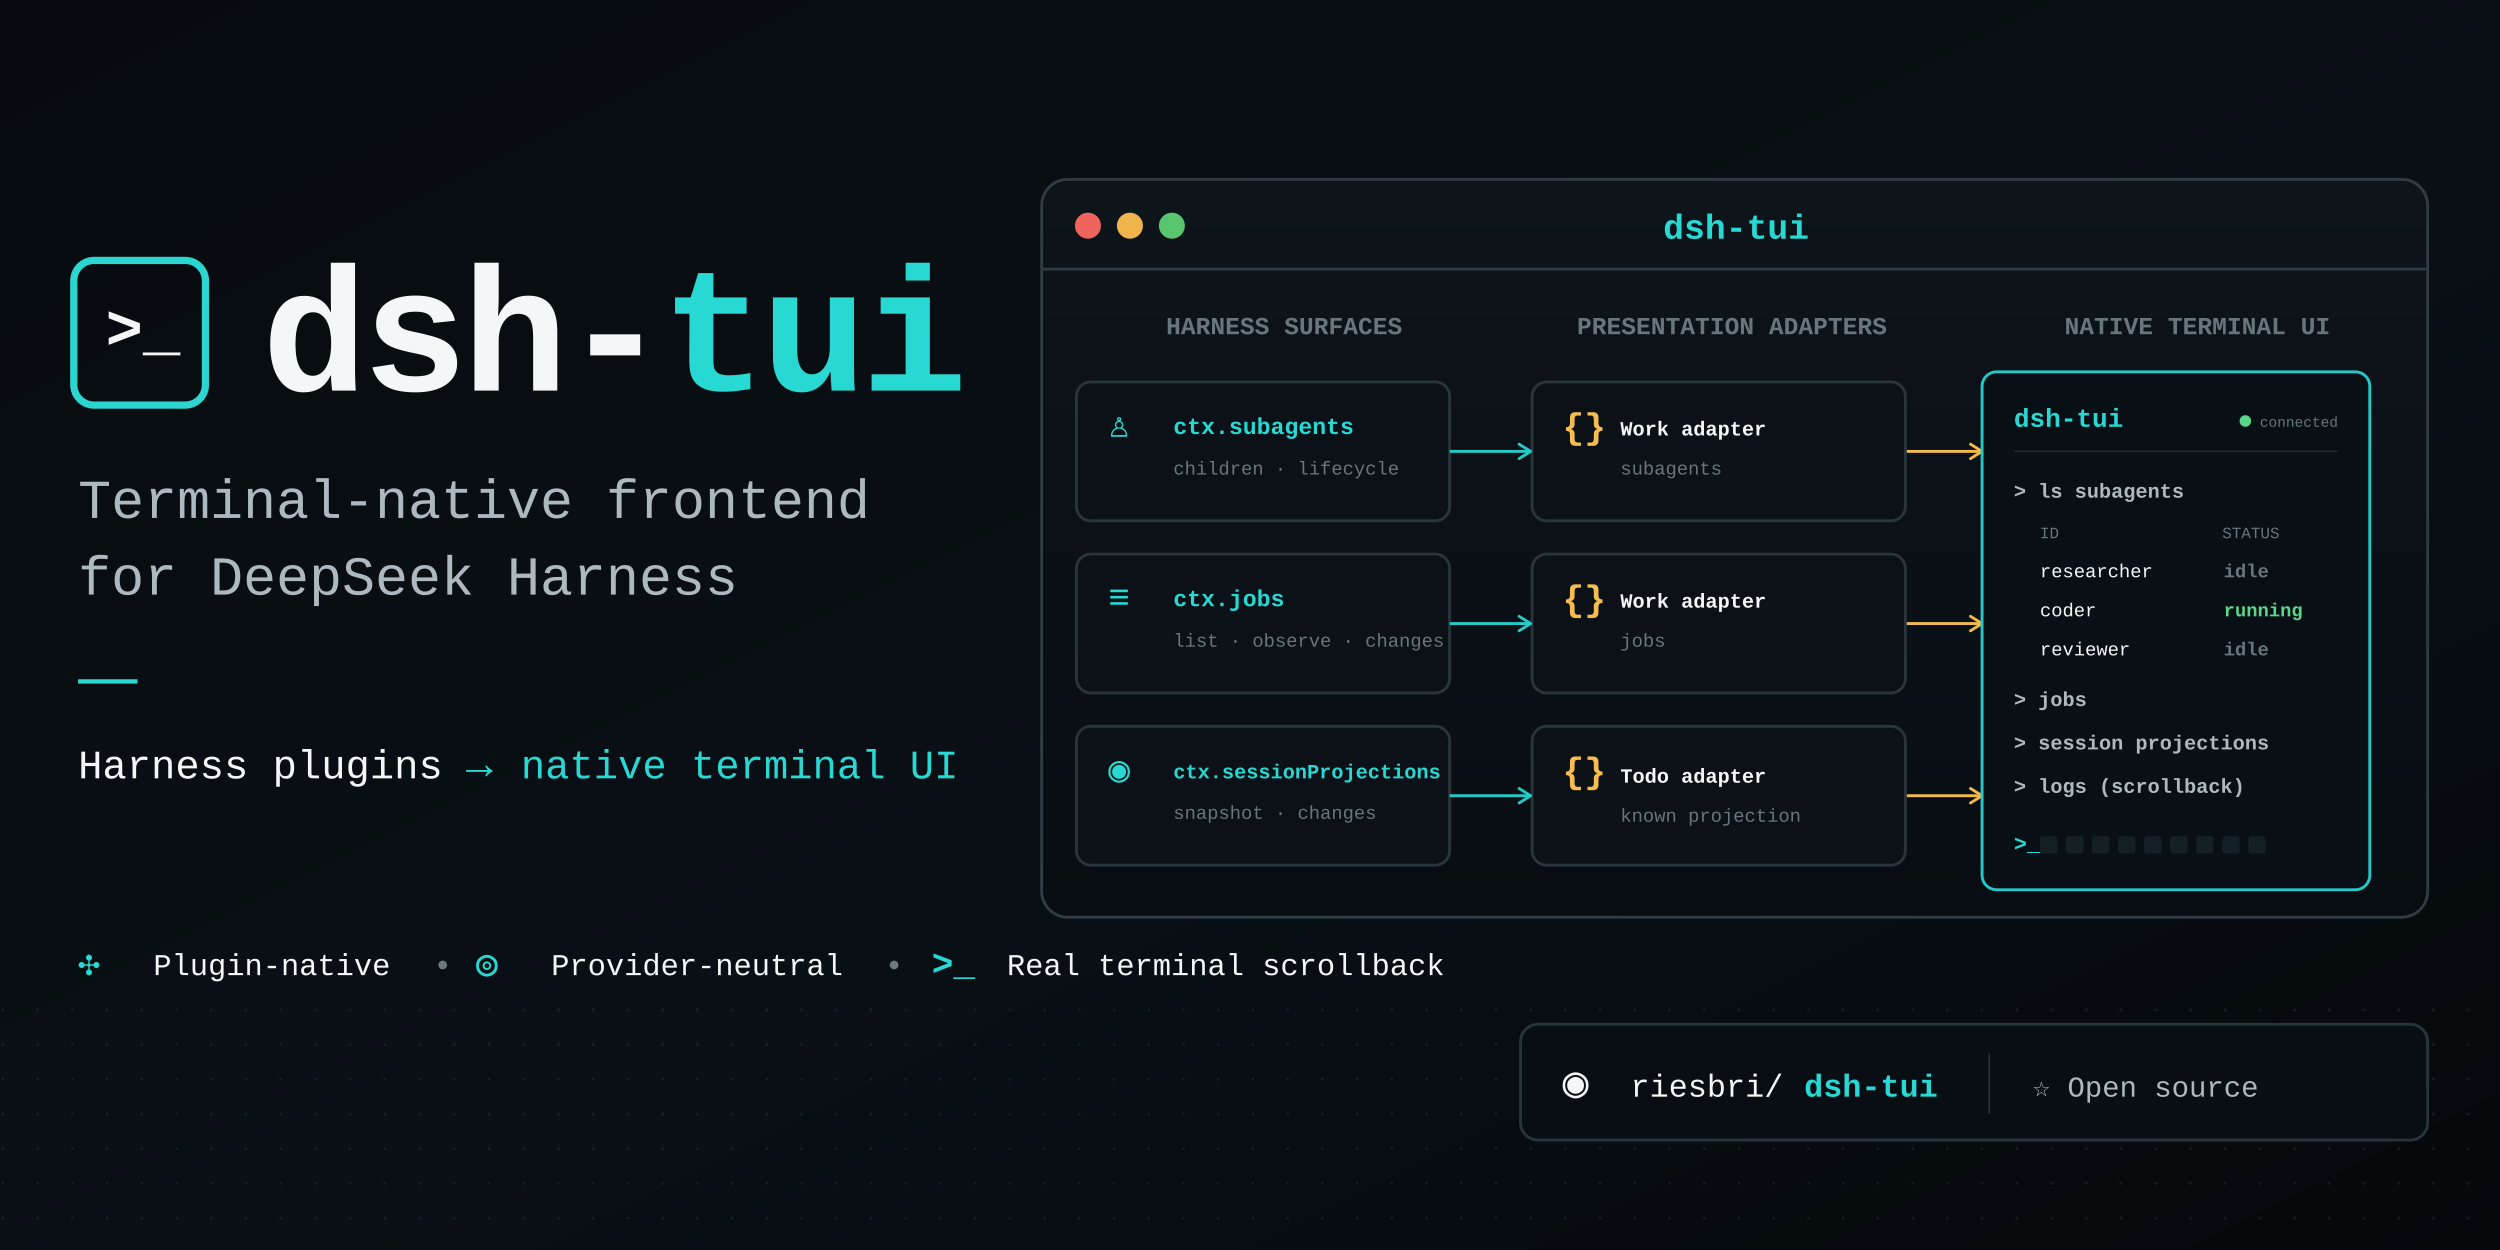
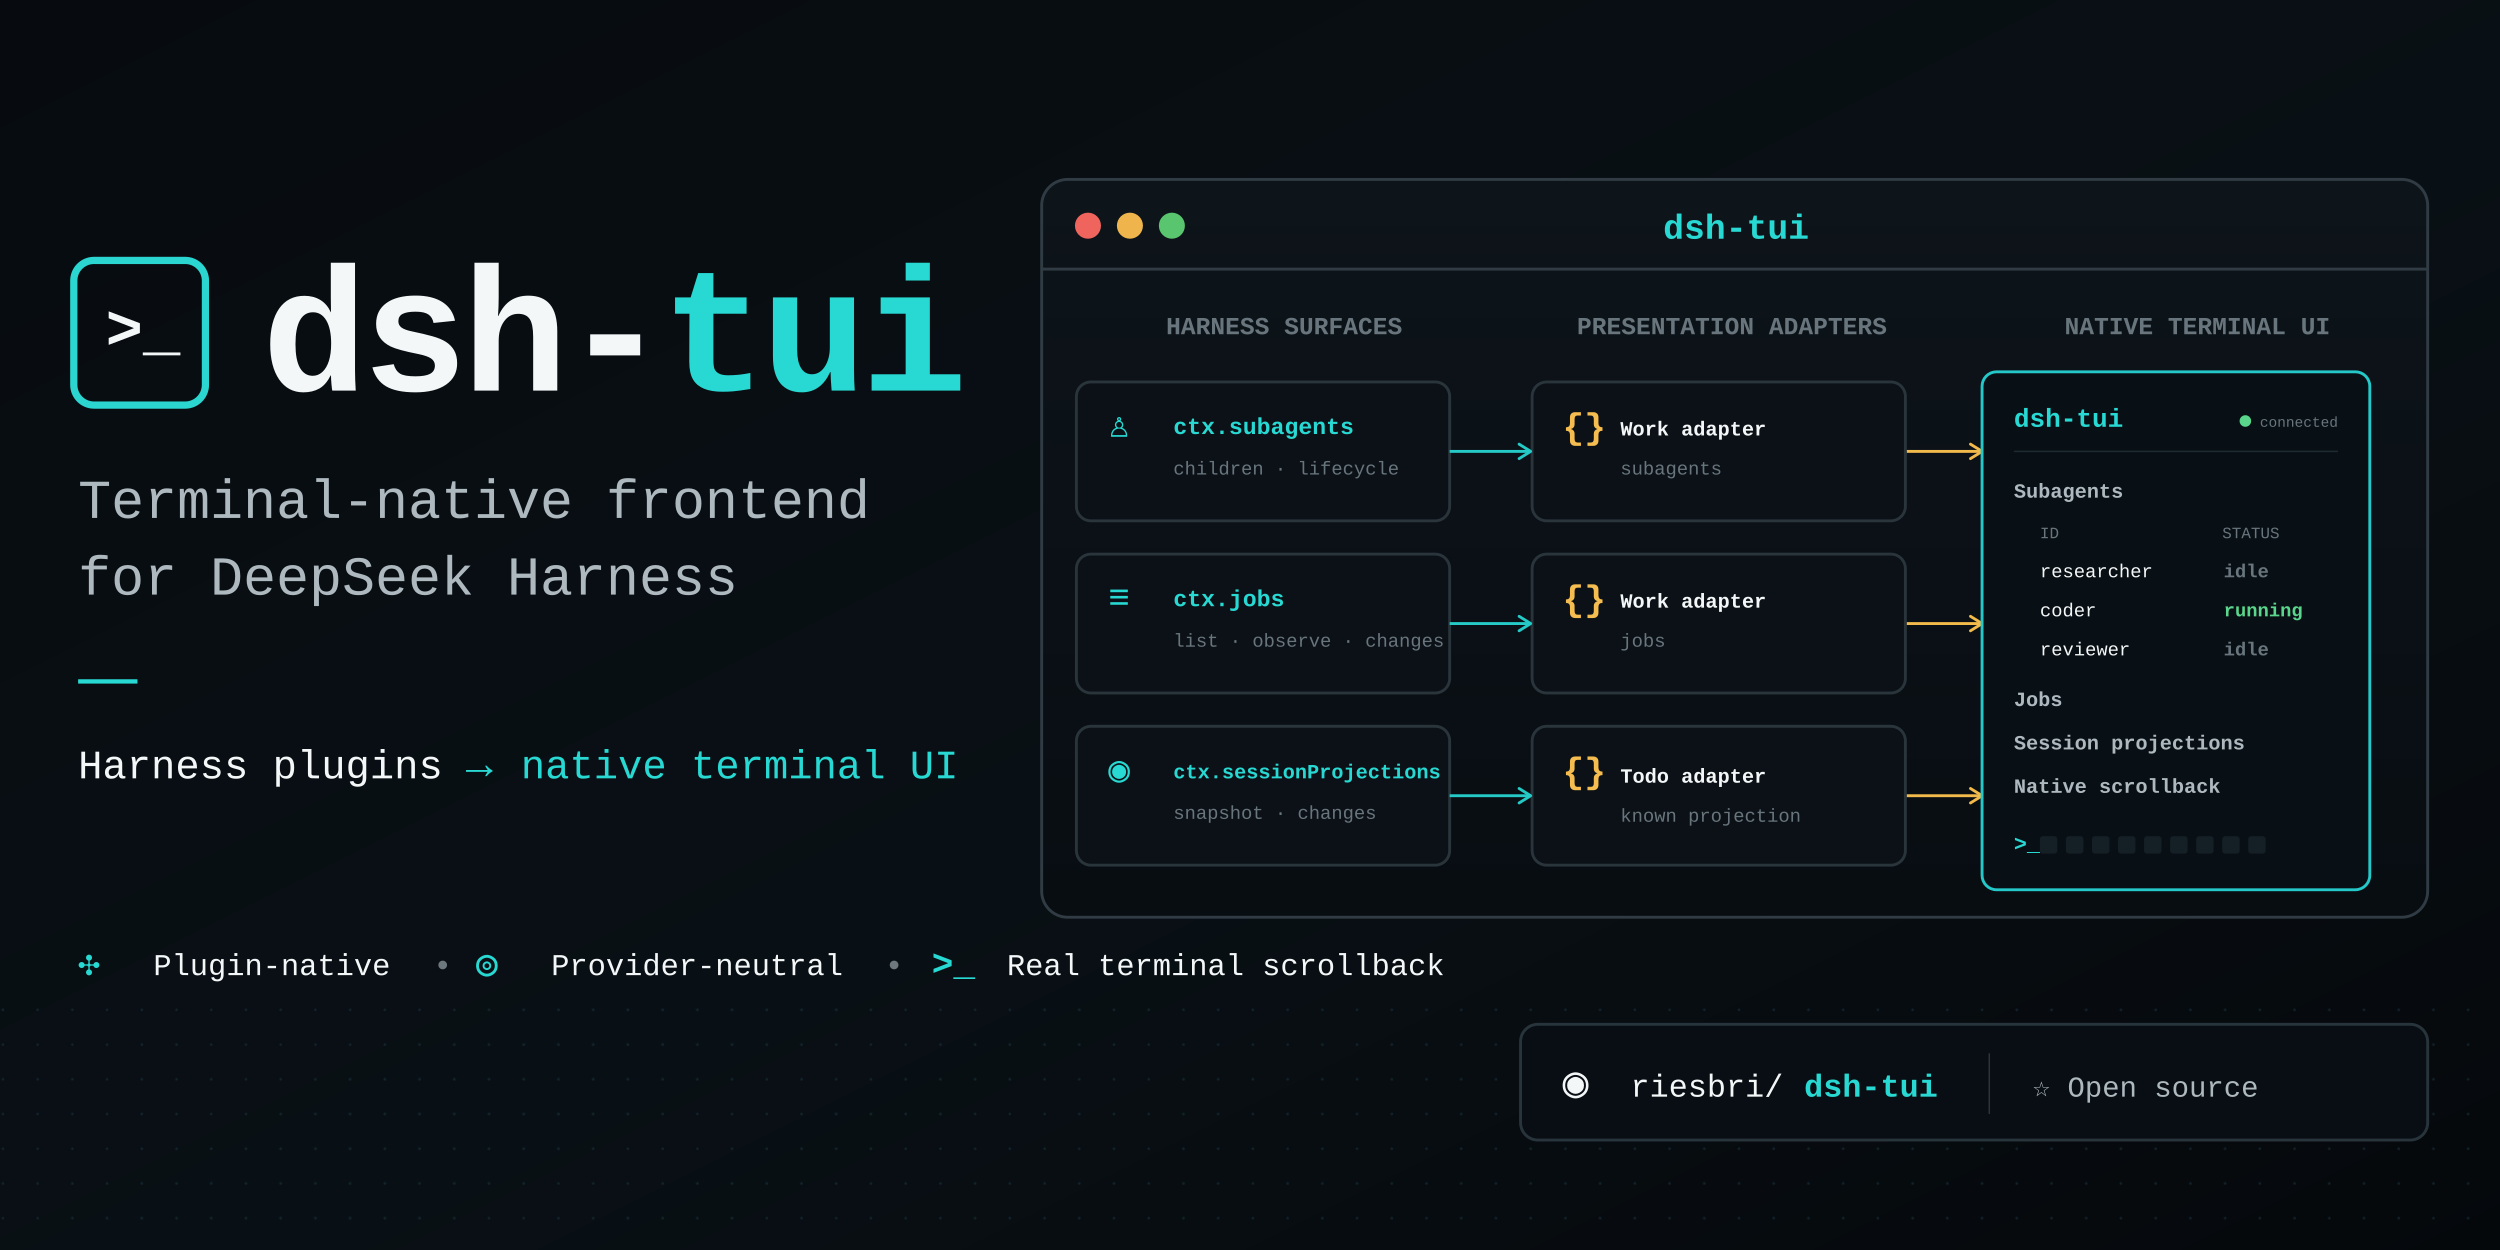
<svg xmlns="http://www.w3.org/2000/svg" width="1728" height="864" viewBox="0 0 1728 864">
  <defs>
    <linearGradient id="bg" x1="0" y1="0" x2="1" y2="1">
      <stop offset="0" stop-color="#070b0f" />
      <stop offset=".55" stop-color="#091015" />
      <stop offset="1" stop-color="#05080b" />
    </linearGradient>
    <linearGradient id="panel" x1="0" y1="0" x2="0" y2="1">
      <stop offset="0" stop-color="#0d141a" />
      <stop offset="1" stop-color="#080d12" />
    </linearGradient>
    <pattern id="dots" width="24" height="24" patternUnits="userSpaceOnUse">
      <circle cx="2" cy="2" r="1" fill="#17313a" opacity=".55" />
    </pattern>
    <style>
    .sans{font-family:Inter,ui-sans-serif,system-ui,-apple-system,"Segoe UI",sans-serif}
    .mono{font-family:"SFMono-Regular",Consolas,"Liberation Mono",Menlo,monospace}
    .white{fill:#f4f7f8} .muted{fill:#aeb9bf} .dim{fill:#68757d}
    .cyan{fill:#28d8d2} .blue{fill:#66a9ff} .amber{fill:#f5bd4f} .green{fill:#59d68b}
  </style>
  </defs>
  <rect width="1728" height="864" fill="url(#bg)" />
  <rect y="690" width="1728" height="174" fill="url(#dots)" />
  <rect x="51" y="180" width="91" height="100" rx="14" fill="none" stroke="#2bd5d0" stroke-width="5" />
  <text x="73" y="241" class="mono white" font-size="43" font-weight="700" text-anchor="start" letter-spacing="0">&gt;_</text>
  <text x="181" y="270" class="mono white" font-size="122" font-weight="700" text-anchor="start" letter-spacing="-4">dsh-</text>
  <text x="457" y="270" class="mono cyan" font-size="122" font-weight="700" text-anchor="start" letter-spacing="-4">tui</text>
  <text x="54" y="358" class="mono muted" font-size="38" font-weight="400" text-anchor="start" letter-spacing="0">Terminal-native frontend</text>
  <text x="54" y="411" class="mono muted" font-size="38" font-weight="400" text-anchor="start" letter-spacing="0">for DeepSeek Harness</text>
  <line x1="54" y1="471" x2="95" y2="471" stroke="#28d8d2" stroke-width="3" />
  <text x="54" y="538" class="mono white" font-size="28" font-weight="400" text-anchor="start" letter-spacing="0">Harness plugins</text>
  <text x="322" y="538" class="mono cyan" font-size="31" font-weight="700" text-anchor="start" letter-spacing="0">→</text>
  <text x="360" y="538" class="mono cyan" font-size="28" font-weight="400" text-anchor="start" letter-spacing="0">native terminal UI</text>
  <text x="54" y="674" class="mono cyan" font-size="25" font-weight="700" text-anchor="start" letter-spacing="0">✣</text>
  <text x="106" y="674" class="mono white" font-size="21" font-weight="400" text-anchor="start" letter-spacing="0">Plugin-native</text>
  <circle cx="306" cy="667" r="3" fill="#6d787e" />
  <text x="329" y="674" class="mono cyan" font-size="25" font-weight="700" text-anchor="start" letter-spacing="0">◎</text>
  <text x="381" y="674" class="mono white" font-size="21" font-weight="400" text-anchor="start" letter-spacing="0">Provider-neutral</text>
  <circle cx="618" cy="667" r="3" fill="#6d787e" />
  <text x="644" y="674" class="mono cyan" font-size="25" font-weight="700" text-anchor="start" letter-spacing="0">&gt;_</text>
  <text x="696" y="674" class="mono white" font-size="21" font-weight="400" text-anchor="start" letter-spacing="0">Real terminal scrollback</text>
  <rect x="720" y="124" width="958" height="510" rx="18" fill="url(#panel)" stroke="#303b43" stroke-width="2" />
  <line x1="720" y1="186" x2="1678" y2="186" stroke="#303b43" stroke-width="2" />
  <circle cx="752" cy="156" r="9" fill="#ef655d" />
  <circle cx="781" cy="156" r="9" fill="#efb54c" />
  <circle cx="810" cy="156" r="9" fill="#59c56f" />
  <text x="1200" y="165" class="mono cyan" font-size="24" font-weight="700" text-anchor="middle" letter-spacing="0">dsh-tui</text>
  <text x="806" y="231" class="mono dim" font-size="17" font-weight="700" text-anchor="start" letter-spacing="0">HARNESS SURFACES</text>
  <text x="1090" y="231" class="mono dim" font-size="17" font-weight="700" text-anchor="start" letter-spacing="0">PRESENTATION ADAPTERS</text>
  <text x="1427" y="231" class="mono dim" font-size="17" font-weight="700" text-anchor="start" letter-spacing="0">NATIVE TERMINAL UI</text>
  <rect x="744" y="264" width="258" height="96" rx="10" fill="#0b1116" stroke="#29343b" stroke-width="2" />
  <text x="766" y="302" class="mono cyan" font-size="25" font-weight="700" text-anchor="start" letter-spacing="0">♙</text>
  <text x="811" y="300" class="mono cyan" font-size="16" font-weight="700" text-anchor="start" letter-spacing="0">ctx.subagents</text>
  <text x="811" y="328" class="mono dim" font-size="13" font-weight="400" text-anchor="start" letter-spacing="0">children · lifecycle</text>
  <rect x="744" y="383" width="258" height="96" rx="10" fill="#0b1116" stroke="#29343b" stroke-width="2" />
  <text x="766" y="421" class="mono cyan" font-size="25" font-weight="700" text-anchor="start" letter-spacing="0">≡</text>
  <text x="811" y="419" class="mono cyan" font-size="16" font-weight="700" text-anchor="start" letter-spacing="0">ctx.jobs</text>
  <text x="811" y="447" class="mono dim" font-size="13" font-weight="400" text-anchor="start" letter-spacing="0">list · observe · changes</text>
  <rect x="744" y="502" width="258" height="96" rx="10" fill="#0b1116" stroke="#29343b" stroke-width="2" />
  <text x="766" y="540" class="mono cyan" font-size="25" font-weight="700" text-anchor="start" letter-spacing="0">◉</text>
  <text x="811" y="538" class="mono cyan" font-size="14" font-weight="700" text-anchor="start" letter-spacing="0" textLength="186" lengthAdjust="spacingAndGlyphs">ctx.sessionProjections</text>
  <text x="811" y="566" class="mono dim" font-size="13" font-weight="400" text-anchor="start" letter-spacing="0">snapshot · changes</text>
  <rect x="1059" y="264" width="258" height="96" rx="10" fill="#0b1116" stroke="#29343b" stroke-width="2" />
  <text x="1080" y="303" class="mono amber" font-size="25" font-weight="700" text-anchor="start" letter-spacing="0">{}</text>
  <text x="1120" y="301" class="mono white" font-size="14" font-weight="600" text-anchor="start" letter-spacing="0">Work adapter</text>
  <text x="1120" y="328" class="mono dim" font-size="13" font-weight="400" text-anchor="start" letter-spacing="0">subagents</text>
  <rect x="1059" y="383" width="258" height="96" rx="10" fill="#0b1116" stroke="#29343b" stroke-width="2" />
  <text x="1080" y="422" class="mono amber" font-size="25" font-weight="700" text-anchor="start" letter-spacing="0">{}</text>
  <text x="1120" y="420" class="mono white" font-size="14" font-weight="600" text-anchor="start" letter-spacing="0">Work adapter</text>
  <text x="1120" y="447" class="mono dim" font-size="13" font-weight="400" text-anchor="start" letter-spacing="0">jobs</text>
  <rect x="1059" y="502" width="258" height="96" rx="10" fill="#0b1116" stroke="#29343b" stroke-width="2" />
  <text x="1080" y="541" class="mono amber" font-size="25" font-weight="700" text-anchor="start" letter-spacing="0">{}</text>
  <text x="1120" y="541" class="mono white" font-size="14" font-weight="600" text-anchor="start" letter-spacing="0">Todo adapter</text>
  <text x="1120" y="568" class="mono dim" font-size="13" font-weight="400" text-anchor="start" letter-spacing="0">known projection</text>
  <line x1="1002" y1="312" x2="1058" y2="312" stroke="#25c9c6" stroke-width="2" />
  <polyline points="1050,307 1058,312 1050,317" fill="none" stroke="#25c9c6" stroke-width="2" stroke-linecap="round" stroke-linejoin="round" />
  <line x1="1318" y1="312" x2="1370" y2="312" stroke="#f2b94b" stroke-width="2" />
  <polyline points="1362,307 1370,312 1362,317" fill="none" stroke="#f2b94b" stroke-width="2" stroke-linecap="round" stroke-linejoin="round" />
  <line x1="1002" y1="431" x2="1058" y2="431" stroke="#25c9c6" stroke-width="2" />
  <polyline points="1050,426 1058,431 1050,436" fill="none" stroke="#25c9c6" stroke-width="2" stroke-linecap="round" stroke-linejoin="round" />
  <line x1="1318" y1="431" x2="1370" y2="431" stroke="#f2b94b" stroke-width="2" />
  <polyline points="1362,426 1370,431 1362,436" fill="none" stroke="#f2b94b" stroke-width="2" stroke-linecap="round" stroke-linejoin="round" />
  <line x1="1002" y1="550" x2="1058" y2="550" stroke="#25c9c6" stroke-width="2" />
  <polyline points="1050,545 1058,550 1050,555" fill="none" stroke="#25c9c6" stroke-width="2" stroke-linecap="round" stroke-linejoin="round" />
  <line x1="1318" y1="550" x2="1370" y2="550" stroke="#f2b94b" stroke-width="2" />
  <polyline points="1362,545 1370,550 1362,555" fill="none" stroke="#f2b94b" stroke-width="2" stroke-linecap="round" stroke-linejoin="round" />
  <rect x="1370" y="257" width="268" height="358" rx="10" fill="#091015" stroke="#24c8c8" stroke-width="2" />
  <text x="1392" y="295" class="mono cyan" font-size="18" font-weight="700" text-anchor="start" letter-spacing="0">dsh-tui</text>
  <circle cx="1552" cy="291" r="4" fill="#59d68b" />
  <text x="1562" y="295" class="mono dim" font-size="10" font-weight="400" text-anchor="start" letter-spacing="0">connected</text>
  <line x1="1392" y1="312" x2="1616" y2="312" stroke="#1c2b31" stroke-width="1" />
-   <text x="1392" y="344" class="mono muted" font-size="14" font-weight="600" text-anchor="start" letter-spacing="0">&gt; ls subagents</text>
-   <text x="1392" y="488" class="mono muted" font-size="14" font-weight="600" text-anchor="start" letter-spacing="0">&gt; jobs</text>
-   <text x="1392" y="518" class="mono muted" font-size="14" font-weight="600" text-anchor="start" letter-spacing="0">&gt; session projections</text>
-   <text x="1392" y="548" class="mono muted" font-size="14" font-weight="600" text-anchor="start" letter-spacing="0">&gt; logs (scrollback)</text>
+   <text x="1392" y="344" class="mono muted" font-size="14" font-weight="600" text-anchor="start" letter-spacing="0">Subagents</text>
+   <text x="1392" y="488" class="mono muted" font-size="14" font-weight="600" text-anchor="start" letter-spacing="0">Jobs</text>
+   <text x="1392" y="518" class="mono muted" font-size="14" font-weight="600" text-anchor="start" letter-spacing="0">Session projections</text>
+   <text x="1392" y="548" class="mono muted" font-size="14" font-weight="600" text-anchor="start" letter-spacing="0">Native scrollback</text>
  <text x="1410" y="372" class="mono dim" font-size="11" font-weight="400" text-anchor="start" letter-spacing="0">ID</text>
  <text x="1536" y="372" class="mono dim" font-size="11" font-weight="400" text-anchor="start" letter-spacing="0">STATUS</text>
  <text x="1410" y="399" class="mono white" font-size="13" font-weight="400" text-anchor="start" letter-spacing="0">researcher</text>
  <text x="1537" y="399" class="mono dim" font-size="13" font-weight="600" text-anchor="start" letter-spacing="0">idle</text>
  <text x="1410" y="426" class="mono white" font-size="13" font-weight="400" text-anchor="start" letter-spacing="0">coder</text>
  <text x="1537" y="426" class="mono green" font-size="13" font-weight="600" text-anchor="start" letter-spacing="0">running</text>
  <text x="1410" y="453" class="mono white" font-size="13" font-weight="400" text-anchor="start" letter-spacing="0">reviewer</text>
  <text x="1537" y="453" class="mono dim" font-size="13" font-weight="600" text-anchor="start" letter-spacing="0">idle</text>
  <text x="1392" y="588" class="mono cyan" font-size="15" font-weight="700" text-anchor="start" letter-spacing="0">&gt;_</text>
  <rect x="1410" y="578" width="12" height="12" rx="2" fill="#151f26" stroke="none" stroke-width="0" />
  <rect x="1428" y="578" width="12" height="12" rx="2" fill="#151f26" stroke="none" stroke-width="0" />
  <rect x="1446" y="578" width="12" height="12" rx="2" fill="#151f26" stroke="none" stroke-width="0" />
  <rect x="1464" y="578" width="12" height="12" rx="2" fill="#151f26" stroke="none" stroke-width="0" />
  <rect x="1482" y="578" width="12" height="12" rx="2" fill="#151f26" stroke="none" stroke-width="0" />
  <rect x="1500" y="578" width="12" height="12" rx="2" fill="#151f26" stroke="none" stroke-width="0" />
  <rect x="1518" y="578" width="12" height="12" rx="2" fill="#151f26" stroke="none" stroke-width="0" />
  <rect x="1536" y="578" width="12" height="12" rx="2" fill="#151f26" stroke="none" stroke-width="0" />
  <rect x="1554" y="578" width="12" height="12" rx="2" fill="#151f26" stroke="none" stroke-width="0" />
  <rect x="1051" y="708" width="627" height="80" rx="12" fill="#080e13" stroke="#28343b" stroke-width="2" />
  <text x="1080" y="758" class="mono white" font-size="30" font-weight="700" text-anchor="start" letter-spacing="0">◉</text>
  <text x="1127" y="758" class="mono white" font-size="22" font-weight="400" text-anchor="start" letter-spacing="0" textLength="106" lengthAdjust="spacingAndGlyphs">riesbri/</text>
  <text x="1247" y="758" class="mono cyan" font-size="22" font-weight="700" text-anchor="start" letter-spacing="0">dsh-tui</text>
  <line x1="1375" y1="728" x2="1375" y2="770" stroke="#29343b" stroke-width="1" />
  <text x="1405" y="758" class="mono muted" font-size="20" font-weight="400" text-anchor="start" letter-spacing="0">☆  Open source</text>
</svg>
